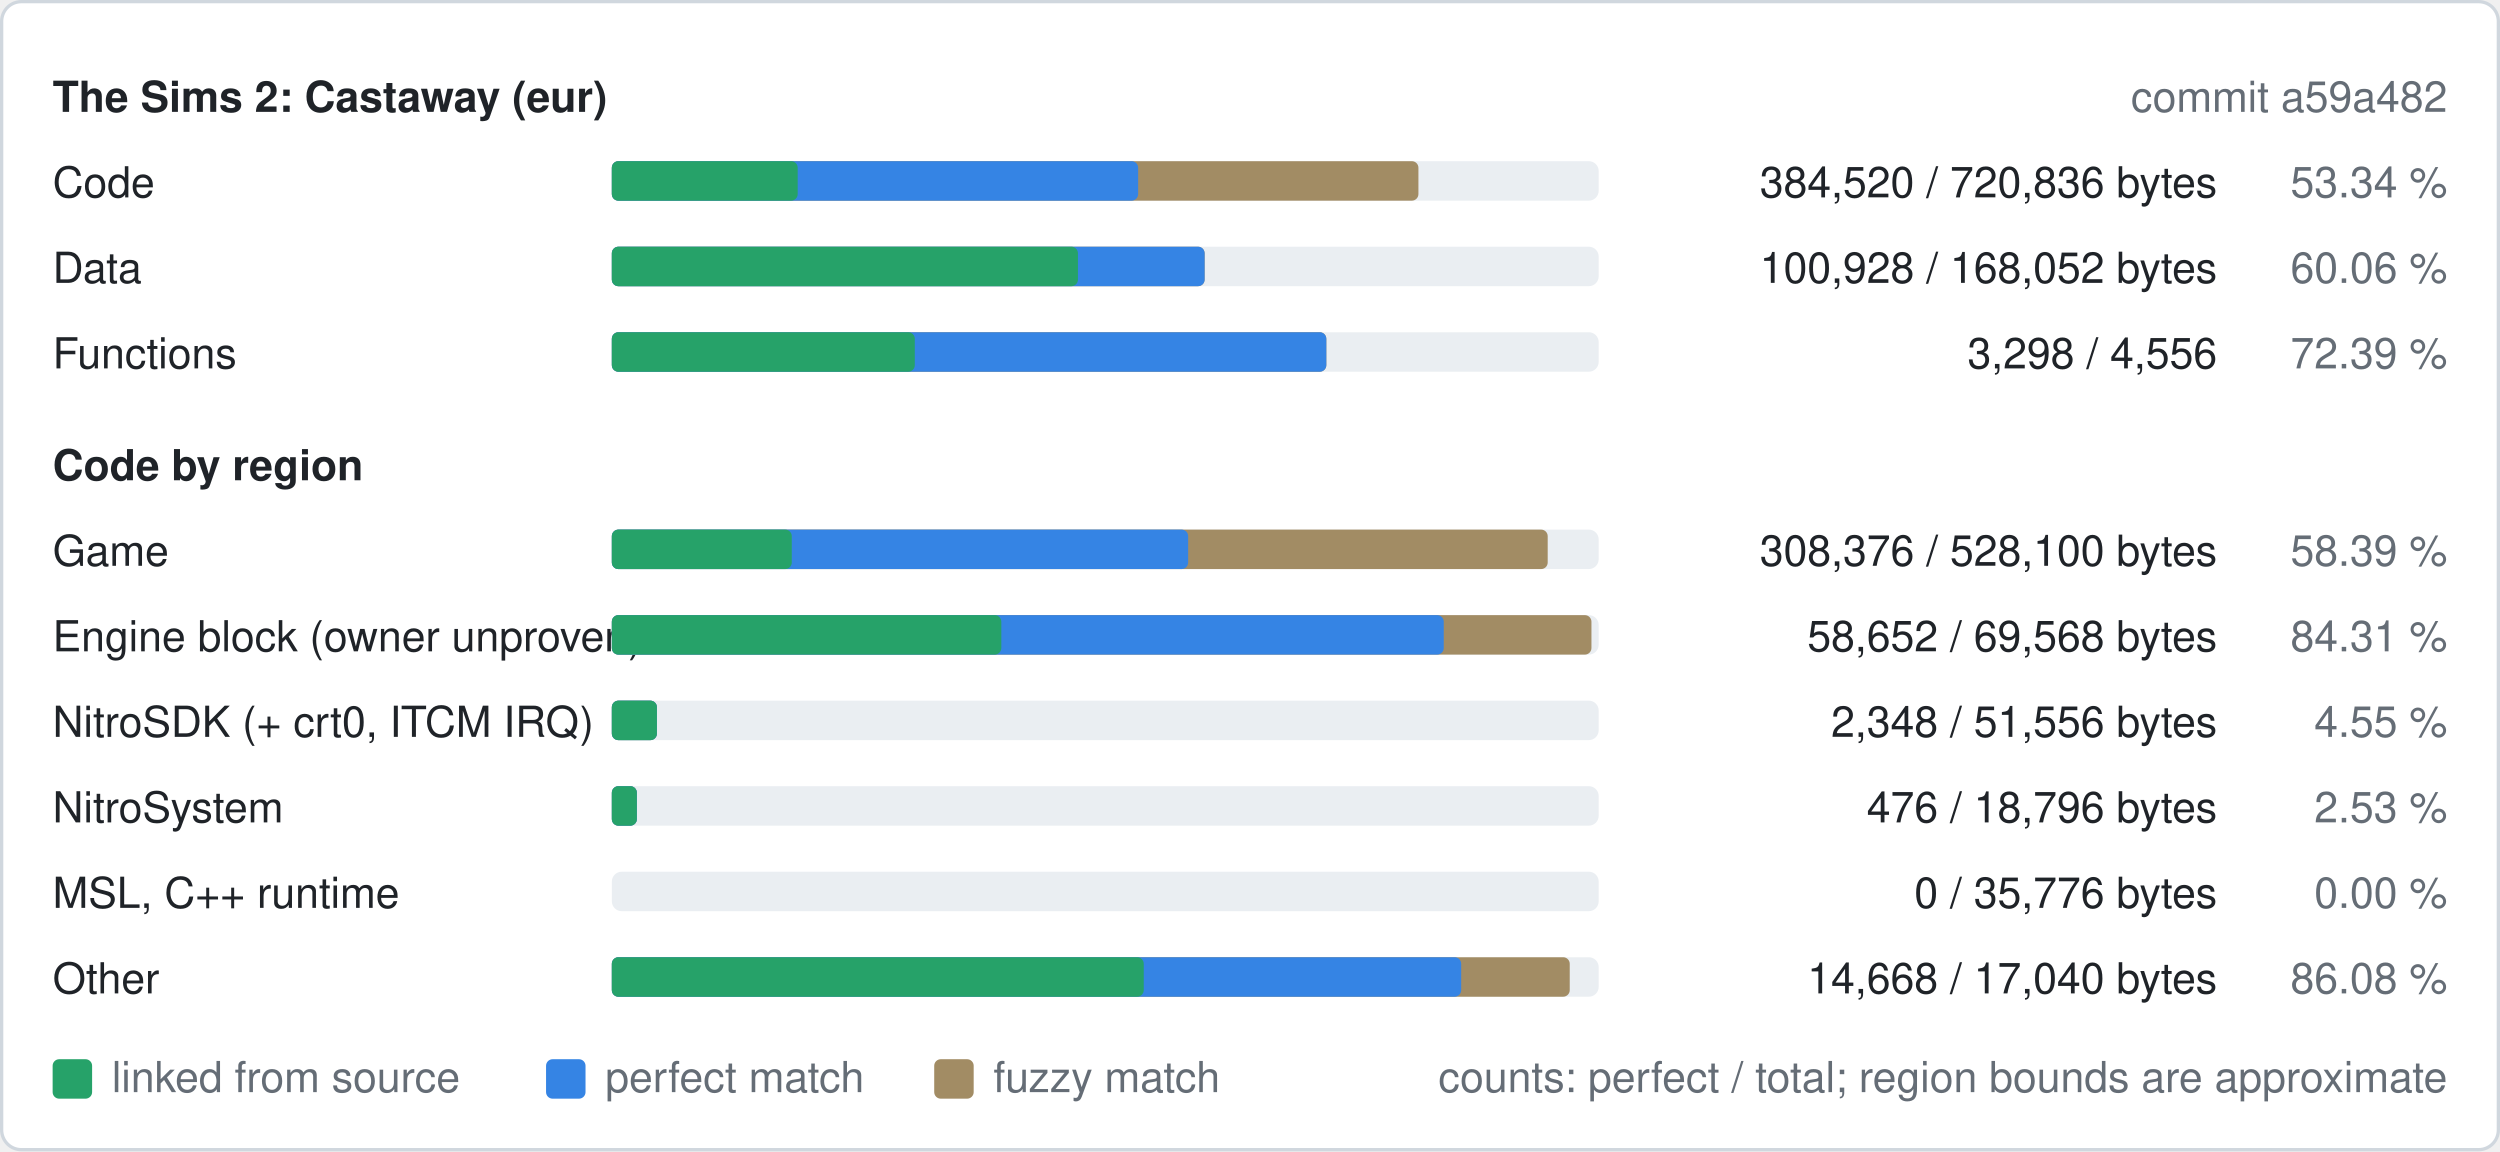
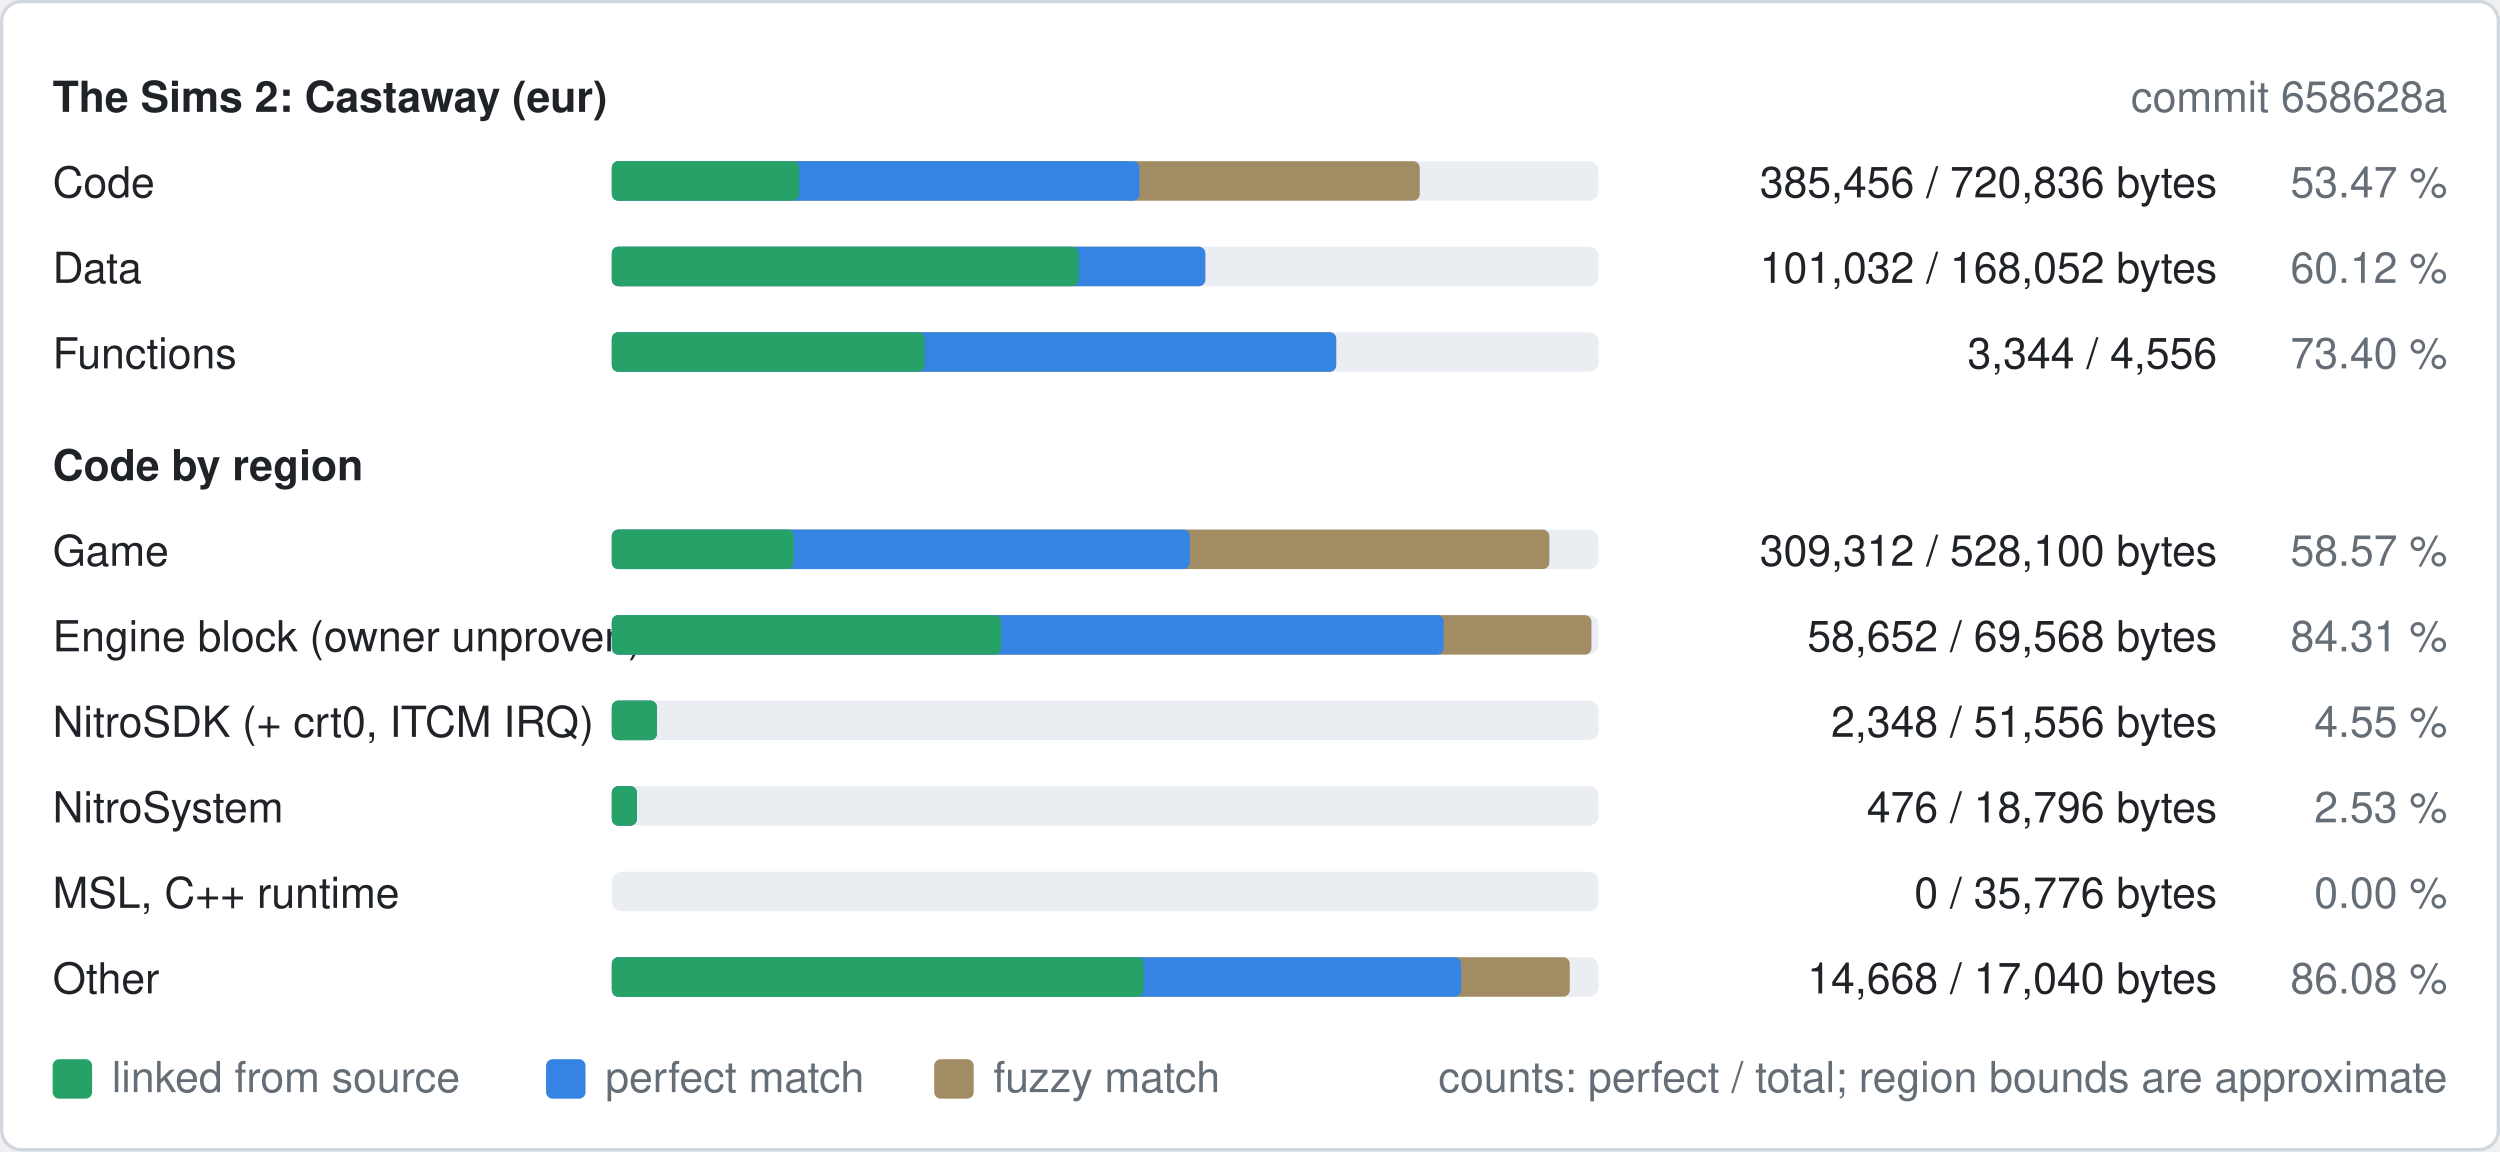
<svg xmlns="http://www.w3.org/2000/svg" width="760" height="350" viewBox="0 0 760 350" role="img" aria-label="Decompilation progress of eur">
  <style>
text{font-family:-apple-system,BlinkMacSystemFont,"Segoe UI",Helvetica,Arial,sans-serif;font-size:13px}
.b{font-weight:600}
.bg{fill:#ffffff;stroke:#d0d7de}.t{fill:#1f2328}.m{fill:#656d76}.track{fill:#eaeef2}.fuzzy{fill:#a28c64}.perfect{fill:#3584e4}.linked{fill:#26a269}
@media (prefers-color-scheme: dark){.bg{fill:#0d1117;stroke:#30363d}.t{fill:#e6edf3}.m{fill:#8d96a0}.track{fill:#21262d}.fuzzy{fill:#a28c64}.perfect{fill:#3584e4}.linked{fill:#2ec27e}}
</style>
  <rect class="bg" x="0.5" y="0.5" width="759" height="349" rx="6" />
  <text class="t b" x="16" y="34">The Sims 2: Castaway (eur)</text>
-   <text class="m" x="744" y="34" text-anchor="end">commit a59a482</text>
+   <text class="m" x="744" y="34" text-anchor="end">commit 658628a</text>
  <text class="t" x="16" y="60">Code</text>
  <rect class="track" x="186" y="49" width="300" height="12" rx="3" />
-   <rect class="fuzzy" x="186" y="49" width="245.2" height="12" rx="2" />
-   <rect class="perfect" x="186" y="49" width="160.0" height="12" rx="2" />
-   <rect class="linked" x="186" y="49" width="56.5" height="12" rx="2" />
-   <text class="t" x="674" y="60" text-anchor="end">384,520 / 720,836 bytes</text>
-   <text class="m" x="744" y="60" text-anchor="end">53.34 %</text>
+   <rect class="fuzzy" x="186" y="49" width="245.6" height="12" rx="2" />
+   <rect class="perfect" x="186" y="49" width="160.4" height="12" rx="2" />
+   <rect class="linked" x="186" y="49" width="56.9" height="12" rx="2" />
+   <text class="t" x="674" y="60" text-anchor="end">385,456 / 720,836 bytes</text>
+   <text class="m" x="744" y="60" text-anchor="end">53.47 %</text>
  <text class="t" x="16" y="86">Data</text>
  <rect class="track" x="186" y="75" width="300" height="12" rx="3" />
-   <rect class="fuzzy" x="186" y="75" width="180.2" height="12" rx="2" />
-   <rect class="perfect" x="186" y="75" width="180.2" height="12" rx="2" />
-   <rect class="linked" x="186" y="75" width="141.7" height="12" rx="2" />
-   <text class="t" x="674" y="86" text-anchor="end">100,928 / 168,052 bytes</text>
-   <text class="m" x="744" y="86" text-anchor="end">60.06 %</text>
+   <rect class="fuzzy" x="186" y="75" width="180.4" height="12" rx="2" />
+   <rect class="perfect" x="186" y="75" width="180.4" height="12" rx="2" />
+   <rect class="linked" x="186" y="75" width="141.9" height="12" rx="2" />
+   <text class="t" x="674" y="86" text-anchor="end">101,032 / 168,052 bytes</text>
+   <text class="m" x="744" y="86" text-anchor="end">60.12 %</text>
  <text class="t" x="16" y="112">Functions</text>
  <rect class="track" x="186" y="101" width="300" height="12" rx="3" />
-   <rect class="fuzzy" x="186" y="101" width="217.2" height="12" rx="2" />
-   <rect class="perfect" x="186" y="101" width="217.2" height="12" rx="2" />
-   <rect class="linked" x="186" y="101" width="92.1" height="12" rx="2" />
-   <text class="t" x="674" y="112" text-anchor="end">3,298 / 4,556</text>
-   <text class="m" x="744" y="112" text-anchor="end">72.39 %</text>
+   <rect class="fuzzy" x="186" y="101" width="220.2" height="12" rx="2" />
+   <rect class="perfect" x="186" y="101" width="220.2" height="12" rx="2" />
+   <rect class="linked" x="186" y="101" width="95.1" height="12" rx="2" />
+   <text class="t" x="674" y="112" text-anchor="end">3,344 / 4,556</text>
+   <text class="m" x="744" y="112" text-anchor="end">73.40 %</text>
  <text class="t b" x="16" y="146">Code by region</text>
  <text class="t" x="16" y="172">Game</text>
  <rect class="track" x="186" y="161" width="300" height="12" rx="3" />
-   <rect class="fuzzy" x="186" y="161" width="284.5" height="12" rx="2" />
-   <rect class="perfect" x="186" y="161" width="175.2" height="12" rx="2" />
-   <rect class="linked" x="186" y="161" width="54.7" height="12" rx="2" />
-   <text class="t" x="674" y="172" text-anchor="end">308,376 / 528,100 bytes</text>
-   <text class="m" x="744" y="172" text-anchor="end">58.39 %</text>
+   <rect class="fuzzy" x="186" y="161" width="285.0" height="12" rx="2" />
+   <rect class="perfect" x="186" y="161" width="175.7" height="12" rx="2" />
+   <rect class="linked" x="186" y="161" width="55.3" height="12" rx="2" />
+   <text class="t" x="674" y="172" text-anchor="end">309,312 / 528,100 bytes</text>
+   <text class="m" x="744" y="172" text-anchor="end">58.57 %</text>
  <text class="t" x="16" y="198">Engine block (owner unproven)</text>
  <rect class="track" x="186" y="187" width="300" height="12" rx="3" />
  <rect class="fuzzy" x="186" y="187" width="297.8" height="12" rx="2" />
  <rect class="perfect" x="186" y="187" width="252.9" height="12" rx="2" />
  <rect class="linked" x="186" y="187" width="118.4" height="12" rx="2" />
  <text class="t" x="674" y="198" text-anchor="end">58,652 / 69,568 bytes</text>
  <text class="m" x="744" y="198" text-anchor="end">84.31 %</text>
  <text class="t" x="16" y="224">NitroSDK (+ crt0, ITCM IRQ)</text>
  <rect class="track" x="186" y="213" width="300" height="12" rx="3" />
  <rect class="fuzzy" x="186" y="213" width="13.7" height="12" rx="2" />
  <rect class="perfect" x="186" y="213" width="13.7" height="12" rx="2" />
  <rect class="linked" x="186" y="213" width="13.7" height="12" rx="2" />
  <text class="t" x="674" y="224" text-anchor="end">2,348 / 51,556 bytes</text>
  <text class="m" x="744" y="224" text-anchor="end">4.55 %</text>
  <text class="t" x="16" y="250">NitroSystem</text>
  <rect class="track" x="186" y="239" width="300" height="12" rx="3" />
  <rect class="fuzzy" x="186" y="239" width="7.6" height="12" rx="2" />
  <rect class="perfect" x="186" y="239" width="7.6" height="12" rx="2" />
  <rect class="linked" x="186" y="239" width="7.6" height="12" rx="2" />
  <text class="t" x="674" y="250" text-anchor="end">476 / 18,796 bytes</text>
  <text class="m" x="744" y="250" text-anchor="end">2.53 %</text>
  <text class="t" x="16" y="276">MSL, C++ runtime</text>
  <rect class="track" x="186" y="265" width="300" height="12" rx="3" />
  <text class="t" x="674" y="276" text-anchor="end">0 / 35,776 bytes</text>
  <text class="m" x="744" y="276" text-anchor="end">0.00 %</text>
  <text class="t" x="16" y="302">Other</text>
  <rect class="track" x="186" y="291" width="300" height="12" rx="3" />
  <rect class="fuzzy" x="186" y="291" width="291.2" height="12" rx="2" />
  <rect class="perfect" x="186" y="291" width="258.2" height="12" rx="2" />
  <rect class="linked" x="186" y="291" width="161.7" height="12" rx="2" />
  <text class="t" x="674" y="302" text-anchor="end">14,668 / 17,040 bytes</text>
  <text class="m" x="744" y="302" text-anchor="end">86.08 %</text>
  <rect class="linked" x="16" y="322" width="12" height="12" rx="2" />
  <text class="m" x="34" y="332">linked from source</text>
  <rect class="perfect" x="166" y="322" width="12" height="12" rx="2" />
  <text class="m" x="184" y="332">perfect match</text>
  <rect class="fuzzy" x="284" y="322" width="12" height="12" rx="2" />
  <text class="m" x="302" y="332">fuzzy match</text>
  <text class="m" x="744" y="332" text-anchor="end">counts: perfect / total; region bounds are approximate</text>
</svg>
